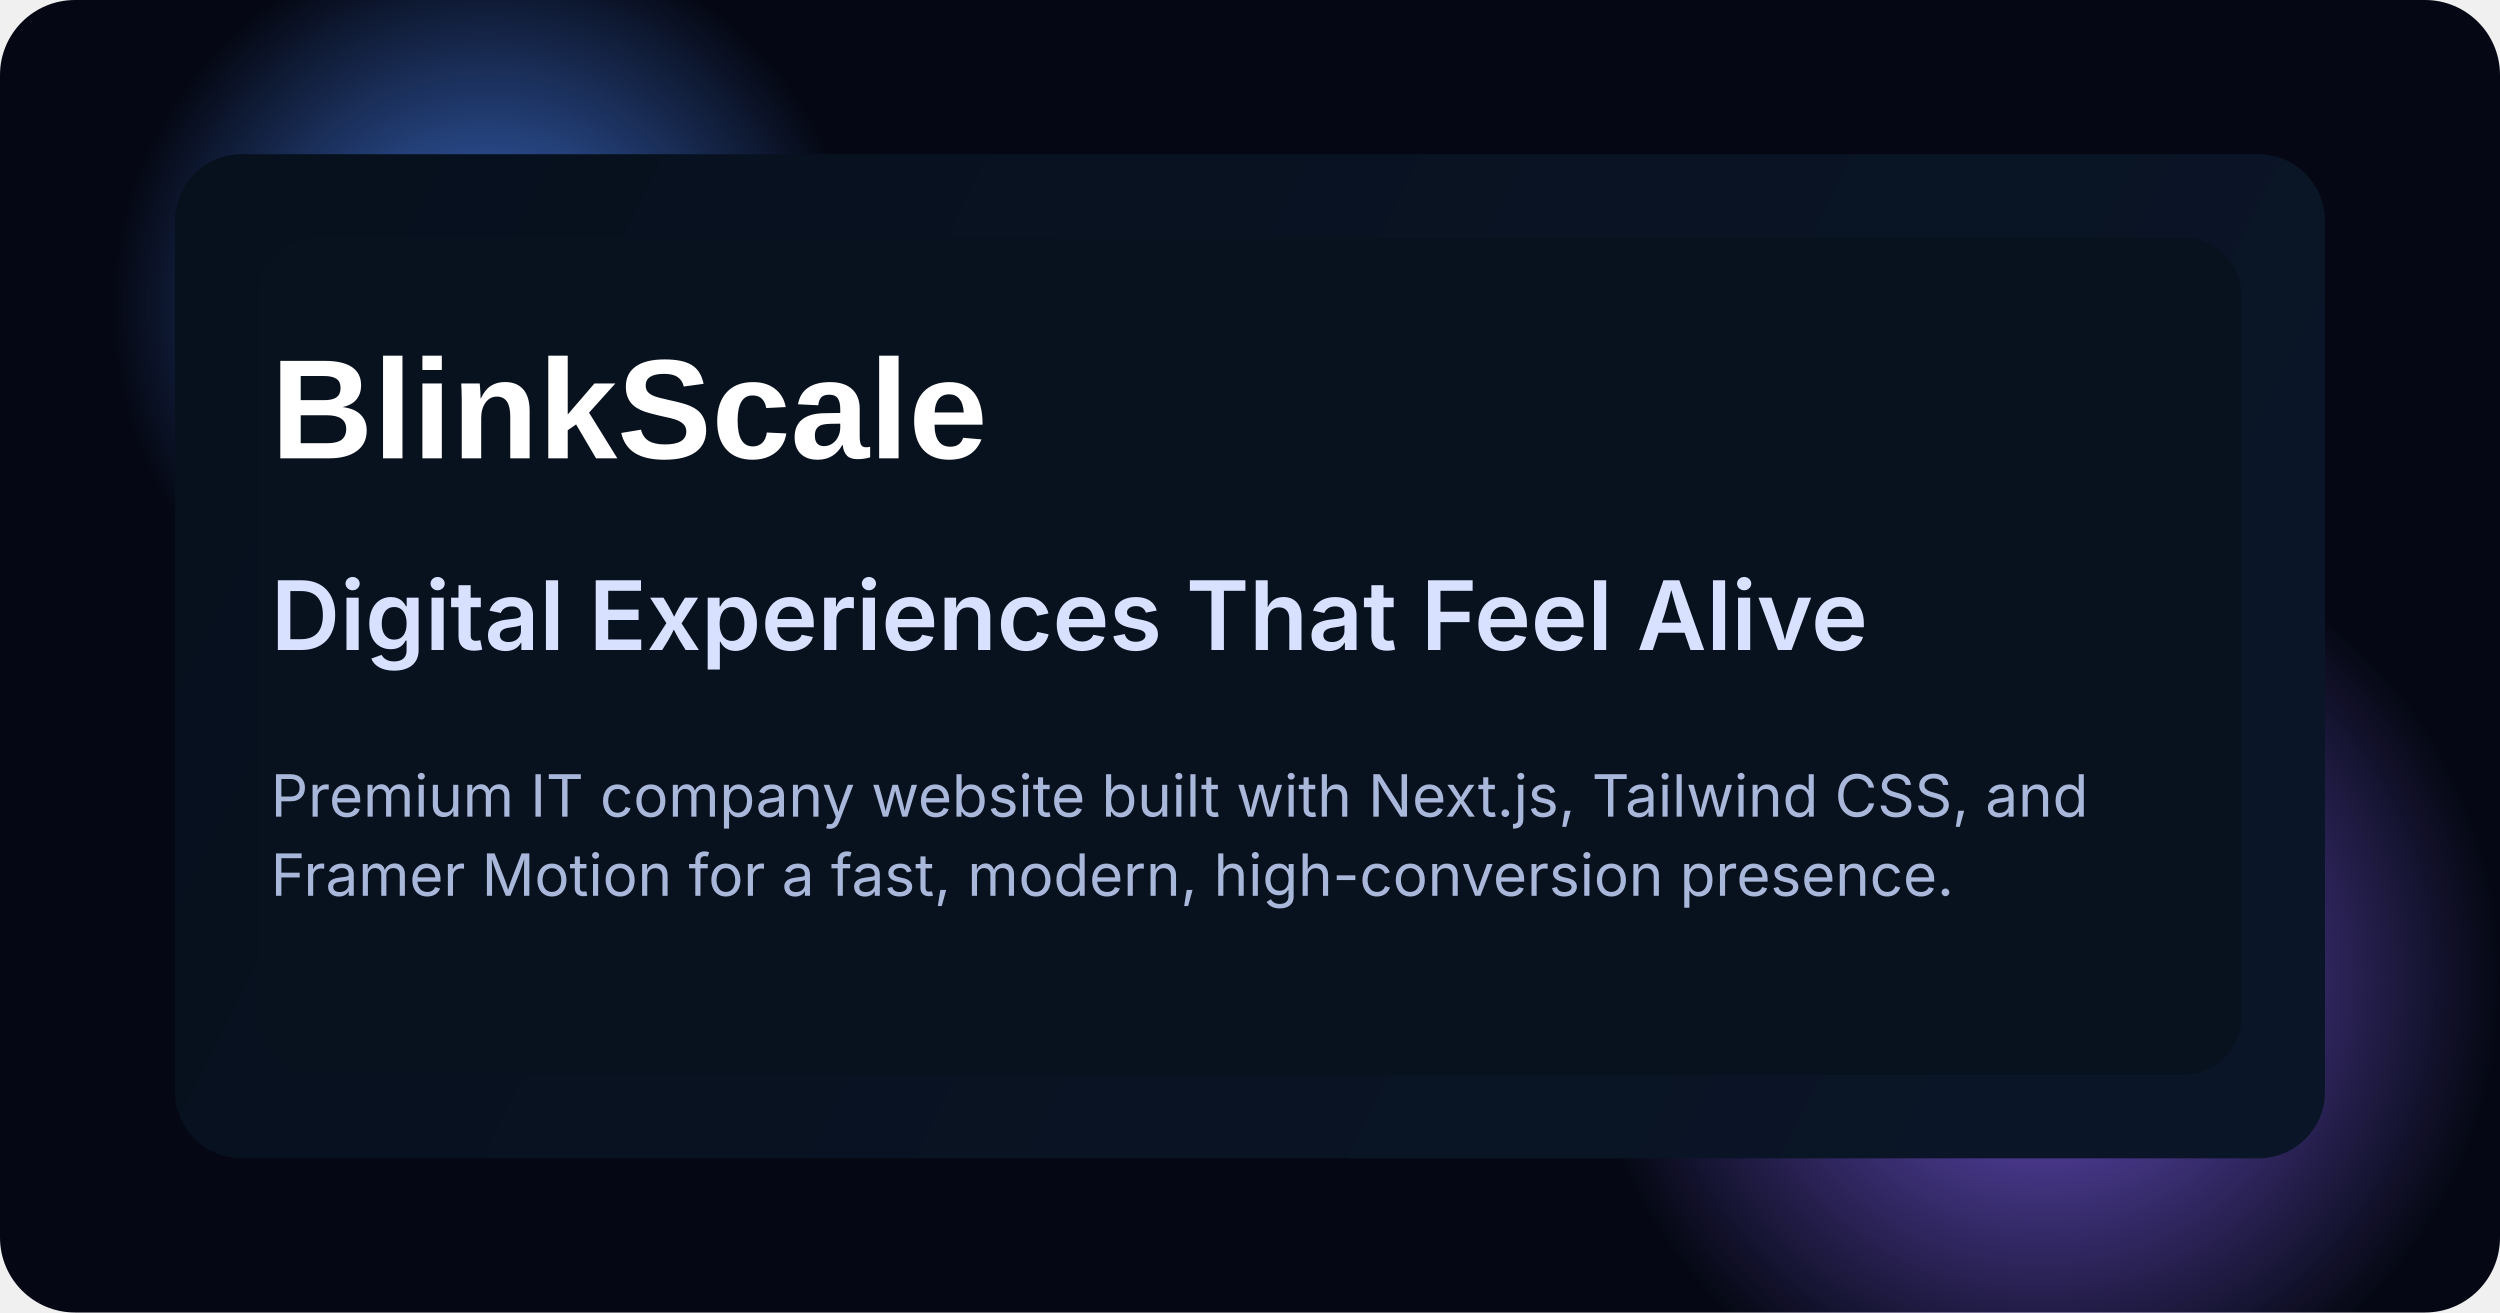
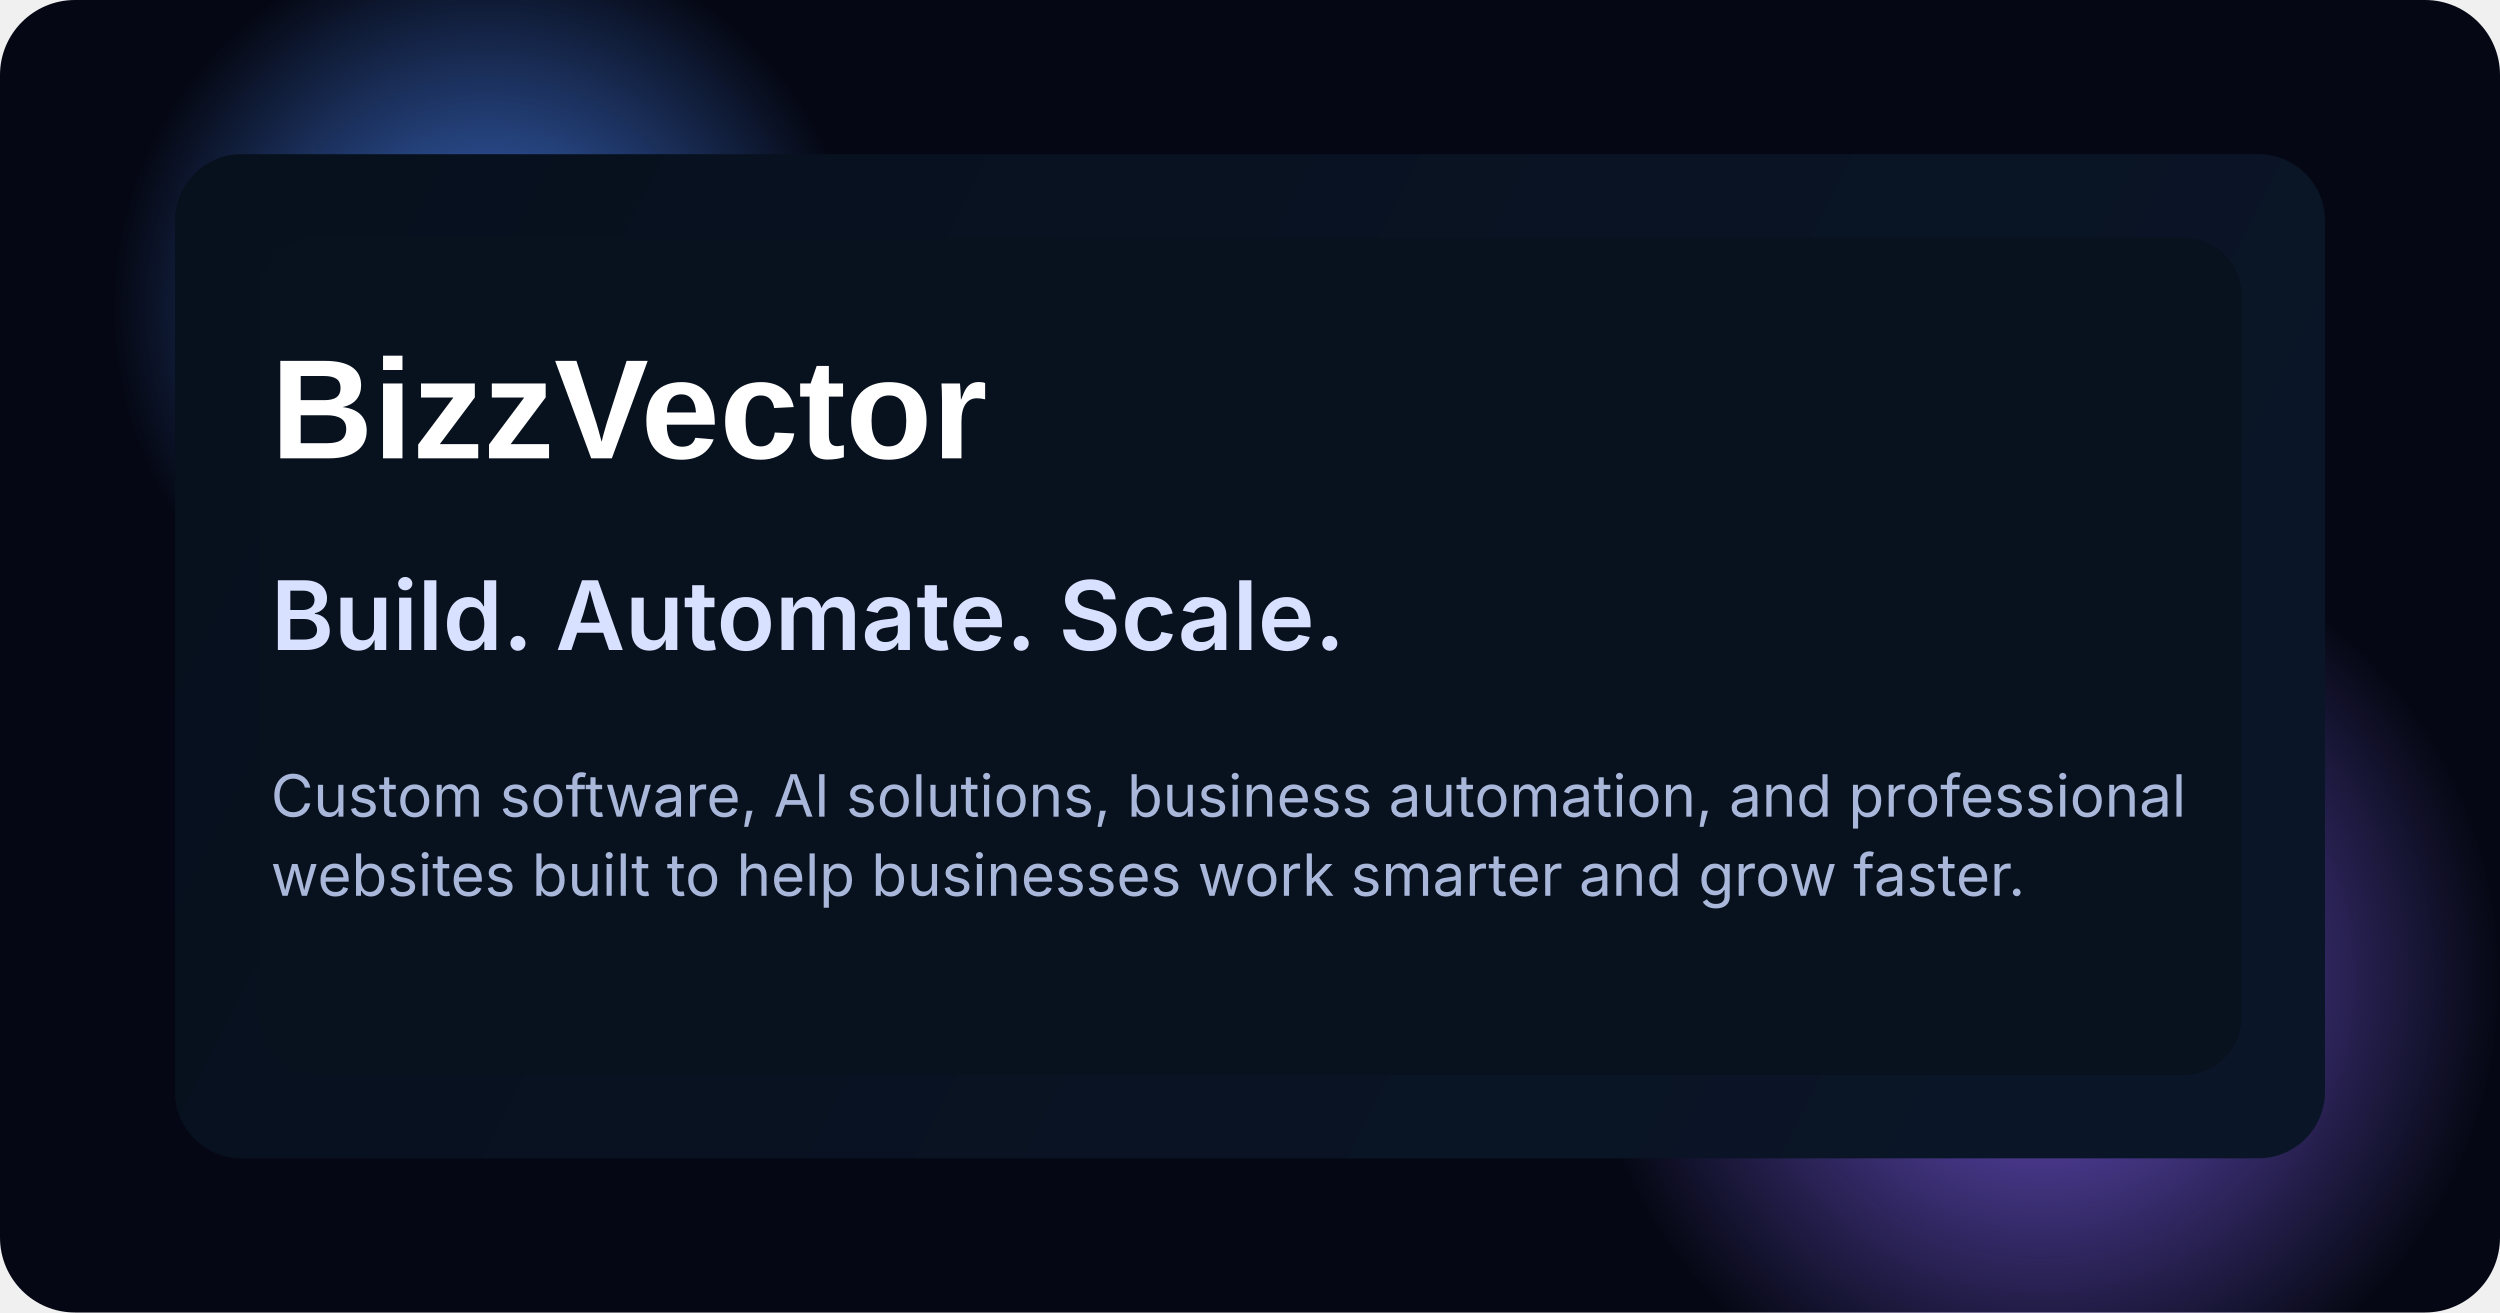
<svg xmlns="http://www.w3.org/2000/svg" width="1200" height="630" viewBox="0 0 1200 630" fill="none">
  <rect width="1200" height="630" rx="36" fill="#050814" />
  <circle cx="234" cy="148" r="180" fill="url(#glowA)" fill-opacity="0.8" />
  <circle cx="980" cy="470" r="220" fill="url(#glowB)" fill-opacity="0.8" />
  <rect x="84" y="74" width="1032" height="482" rx="32" fill="url(#panel)" />
  <rect x="124" y="114" width="952" height="402" rx="28" fill="#08111E" />
  <text x="130" y="220" fill="white" font-family="Poppins, Arial, sans-serif" font-size="68" font-weight="700">
-     BlinkScale
+     BizzVector
  </text>
  <text x="130" y="312" fill="#D8E1FF" font-family="Inter, Arial, sans-serif" font-size="46" font-weight="600">
-     Digital Experiences That Feel Alive
+     Build. Automate. Scale.
  </text>
  <text x="130" y="392" fill="#A9B7DA" font-family="Inter, Arial, sans-serif" font-size="28">
-     Premium IT company website built with Next.js, Tailwind CSS, and
+     Custom software, AI solutions, business automation, and professional
  </text>
  <text x="130" y="430" fill="#A9B7DA" font-family="Inter, Arial, sans-serif" font-size="28">
-     Framer Motion for a fast, modern, high-conversion presence.
+     websites built to help businesses work smarter and grow faster.
  </text>
  <defs>
    <radialGradient id="glowA" cx="0" cy="0" r="1" gradientUnits="userSpaceOnUse" gradientTransform="translate(234 148) rotate(90) scale(180)">
      <stop stop-color="#4D8BFF" />
      <stop offset="1" stop-color="#4D8BFF" stop-opacity="0" />
    </radialGradient>
    <radialGradient id="glowB" cx="0" cy="0" r="1" gradientUnits="userSpaceOnUse" gradientTransform="translate(980 470) rotate(90) scale(220)">
      <stop stop-color="#8A67FF" />
      <stop offset="1" stop-color="#8A67FF" stop-opacity="0" />
    </radialGradient>
    <linearGradient id="panel" x1="152" y1="96" x2="980" y2="512" gradientUnits="userSpaceOnUse">
      <stop stop-color="#07101D" />
      <stop offset="1" stop-color="#0A1527" />
    </linearGradient>
  </defs>
</svg>
